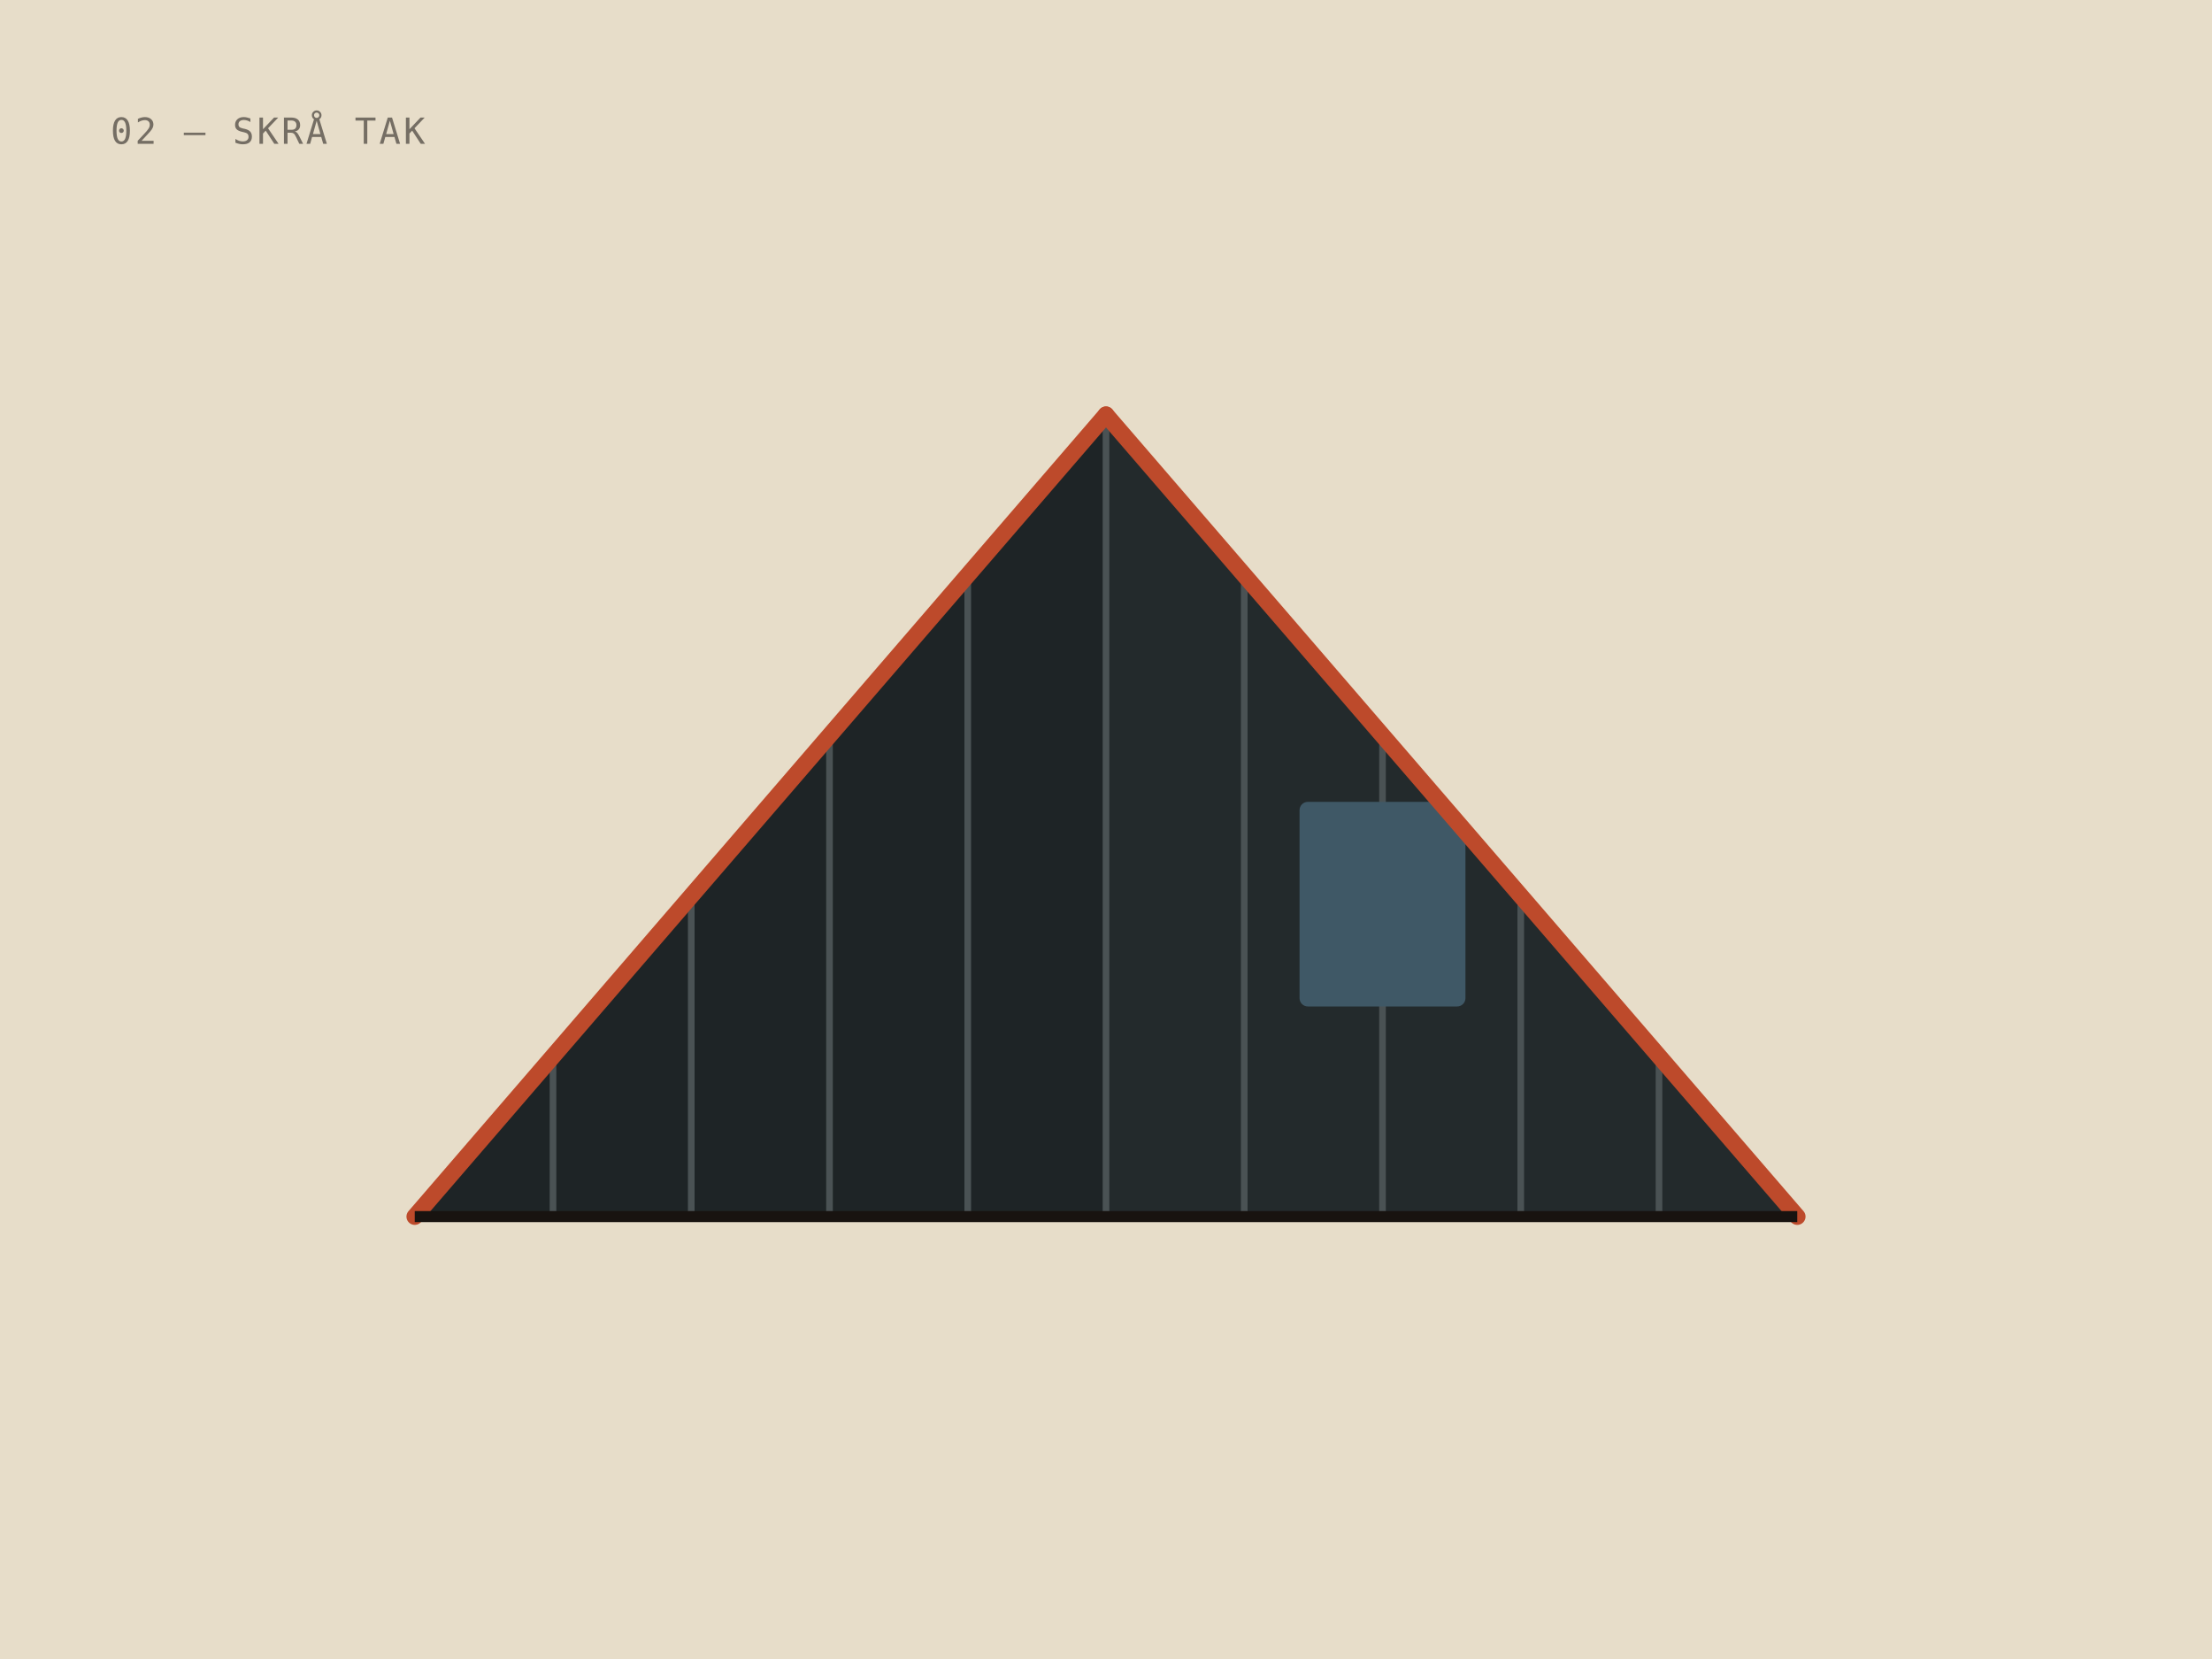
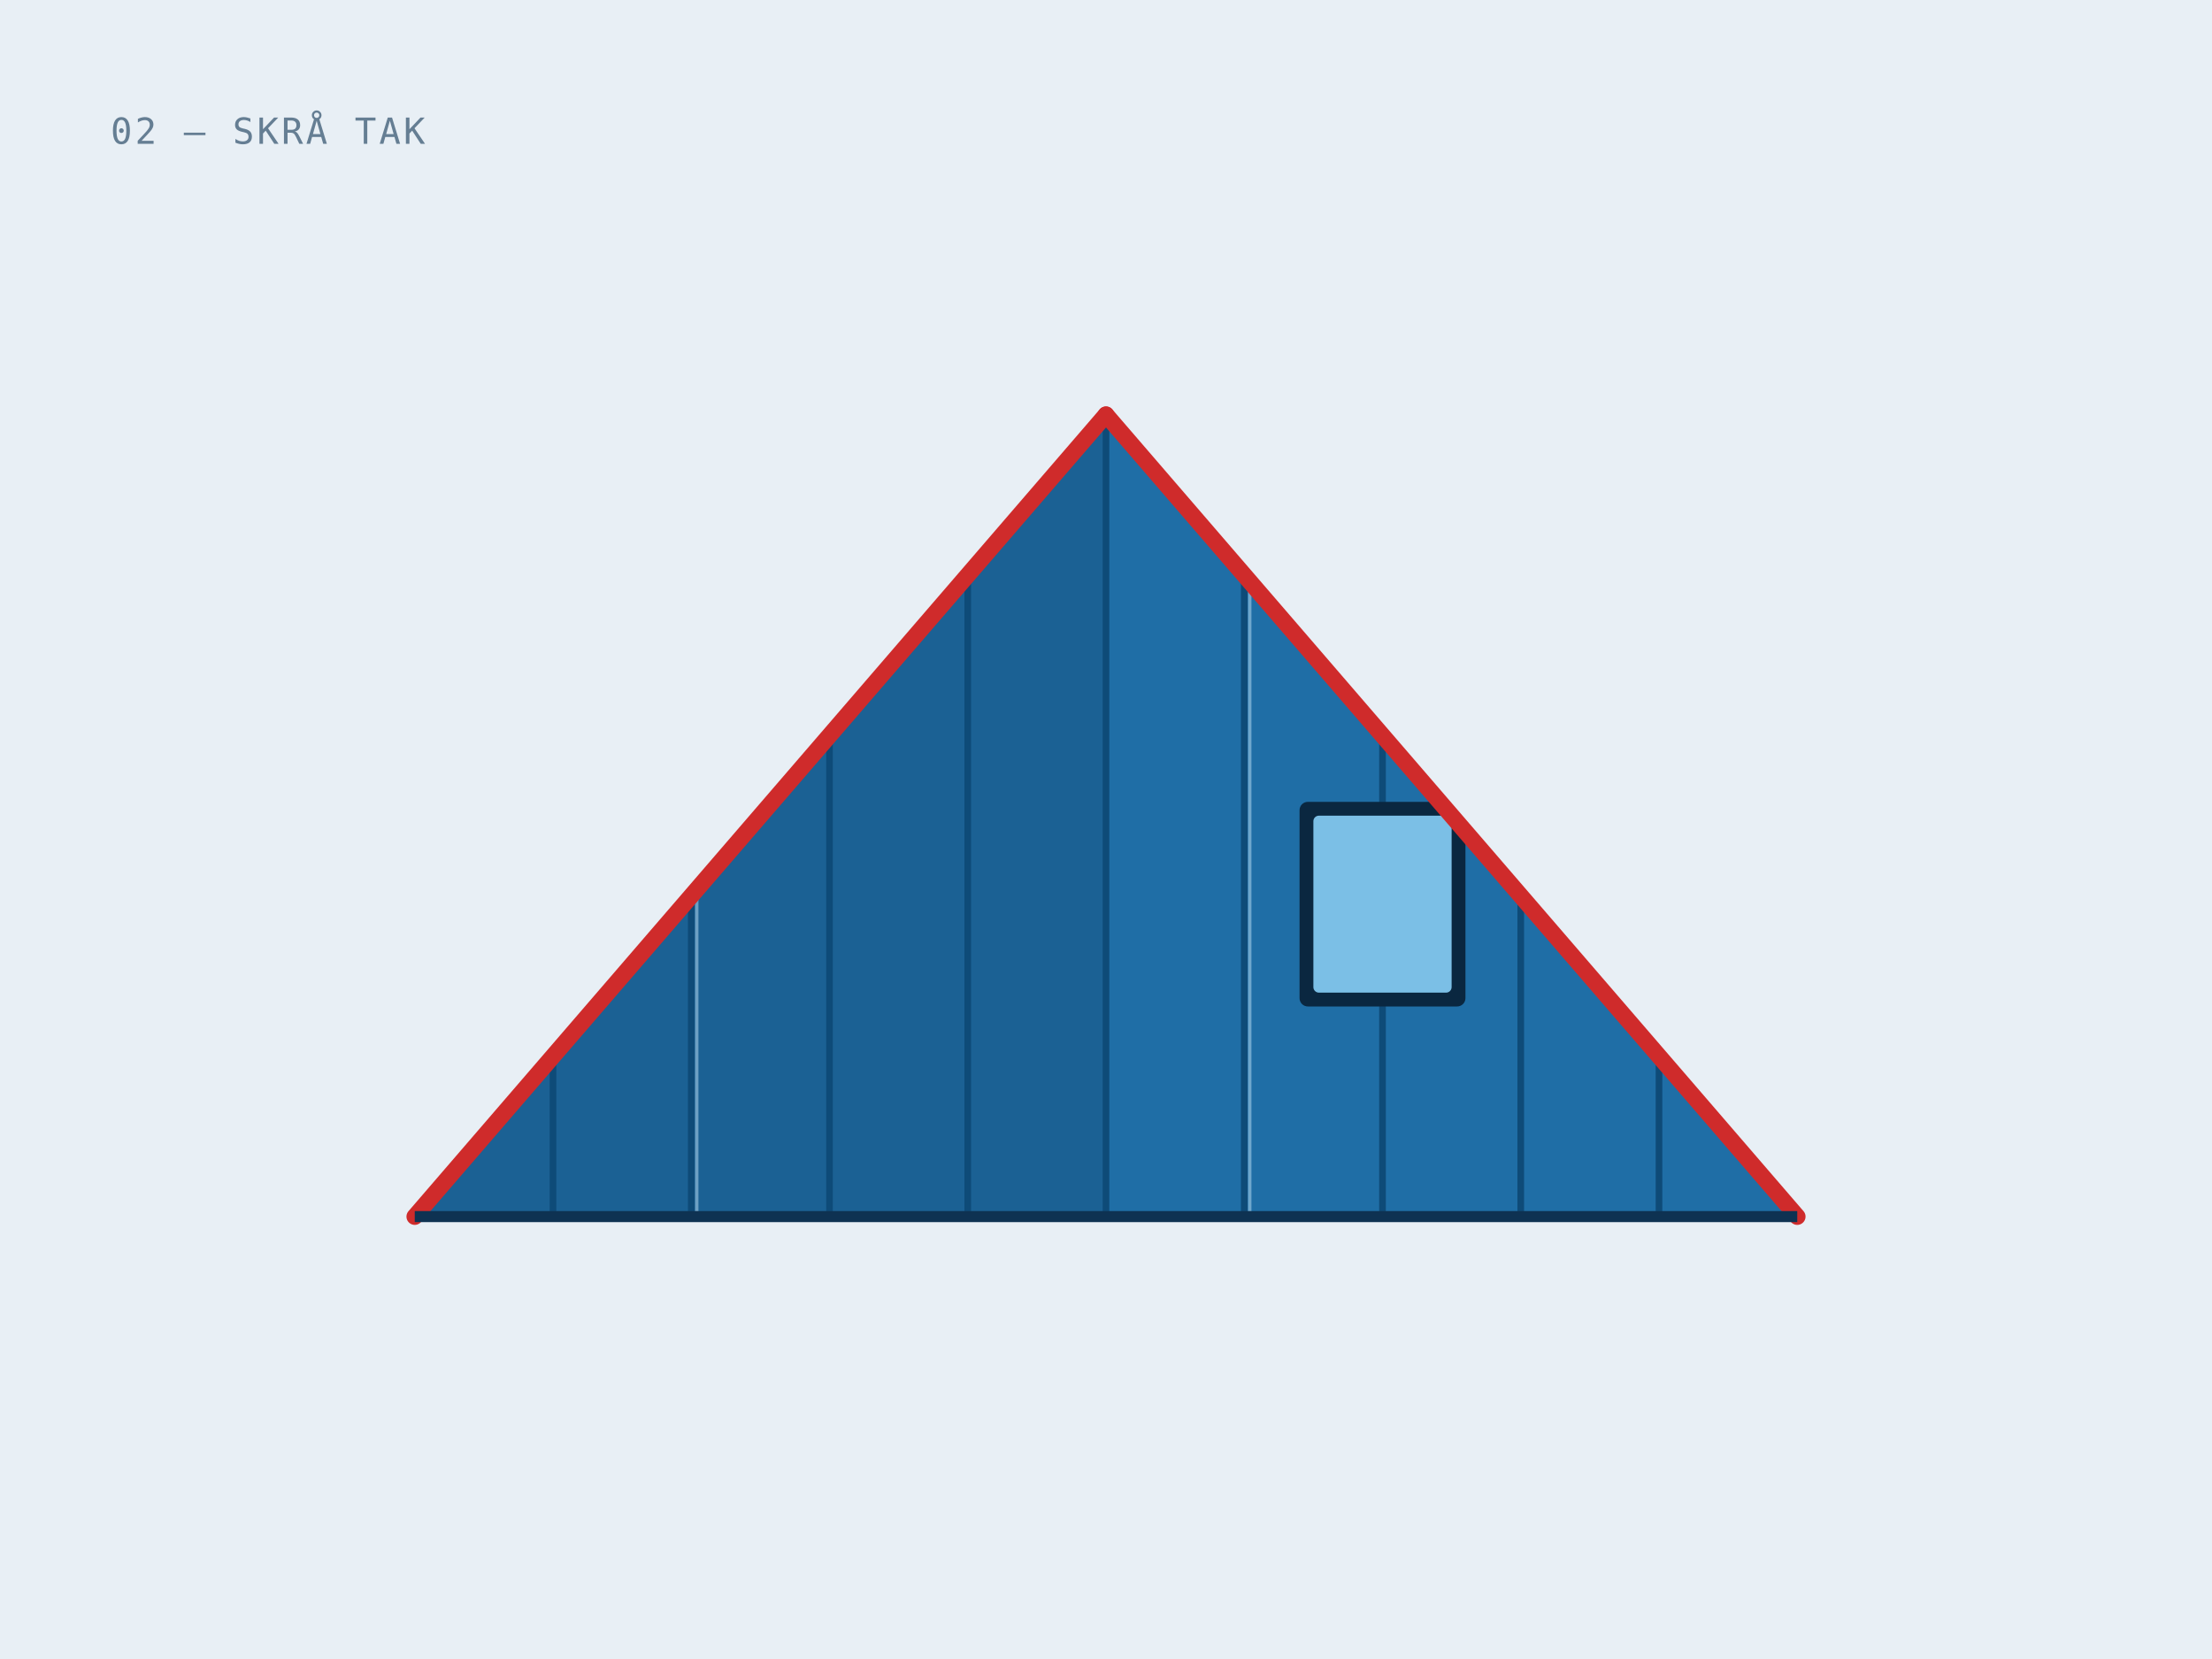
<svg xmlns="http://www.w3.org/2000/svg" width="800" height="600" viewBox="0 0 800 600" role="img" aria-label="Grafikk: skrå tak med ståsøm">
-   <rect width="800" height="600" fill="#e7ddc9" />
-   <g font-family="ui-monospace, monospace" font-size="13" letter-spacing="1" fill="#181310" opacity="0.55">
+   <rect width="800" height="600" fill="#e8eff5" />
+   <g font-family="ui-monospace, monospace" font-size="13" letter-spacing="1" fill="#0e3252" opacity="0.6">
    <text x="40" y="52">02 — SKRÅ TAK</text>
  </g>
  <defs>
    <clipPath id="p2">
      <path d="M400 150 L150 440 L650 440 Z" />
    </clipPath>
  </defs>
  <g clip-path="url(#p2)">
-     <rect x="150" y="150" width="500" height="290" fill="#232a2c" />
-     <path d="M400 150 L150 440 L400 440 Z" fill="#000" opacity="0.14" />
-     <g stroke="#4a5254" stroke-width="2.4">
+     <rect x="150" y="150" width="500" height="290" fill="#1f6ea6" />
+     <path d="M400 150 L150 440 L400 440 Z" fill="#0a2740" opacity="0.18" />
+     <g stroke="#0e4b78" stroke-width="2.4">
      <line x1="200" y1="150" x2="200" y2="440" />
      <line x1="250" y1="150" x2="250" y2="440" />
      <line x1="300" y1="150" x2="300" y2="440" />
      <line x1="350" y1="150" x2="350" y2="440" />
      <line x1="400" y1="150" x2="400" y2="440" />
      <line x1="450" y1="150" x2="450" y2="440" />
      <line x1="500" y1="150" x2="500" y2="440" />
      <line x1="550" y1="150" x2="550" y2="440" />
      <line x1="600" y1="150" x2="600" y2="440" />
    </g>
-     <rect x="470" y="290" width="60" height="74" rx="3" fill="#3f5866" />
+     <g stroke="#bfe0f2" stroke-width="1.2" opacity="0.5">
+       <line x1="252" y1="150" x2="252" y2="440" />
+       <line x1="452" y1="150" x2="452" y2="440" />
+     </g>
+     <rect x="470" y="290" width="60" height="74" rx="3" fill="#0a2740" />
+     <rect x="475" y="295" width="50" height="64" rx="2" fill="#7bbfe6" />
  </g>
-   <path d="M400 150 L150 440" stroke="#bd4a2b" stroke-width="6" stroke-linecap="round" />
-   <path d="M400 150 L650 440" stroke="#bd4a2b" stroke-width="6" stroke-linecap="round" />
-   <line x1="150" y1="440" x2="650" y2="440" stroke="#181310" stroke-width="4" />
+   <path d="M400 150 L150 440" stroke="#cf2b2b" stroke-width="6" stroke-linecap="round" />
+   <path d="M400 150 L650 440" stroke="#cf2b2b" stroke-width="6" stroke-linecap="round" />
+   <line x1="150" y1="440" x2="650" y2="440" stroke="#0e3252" stroke-width="4" />
</svg>
